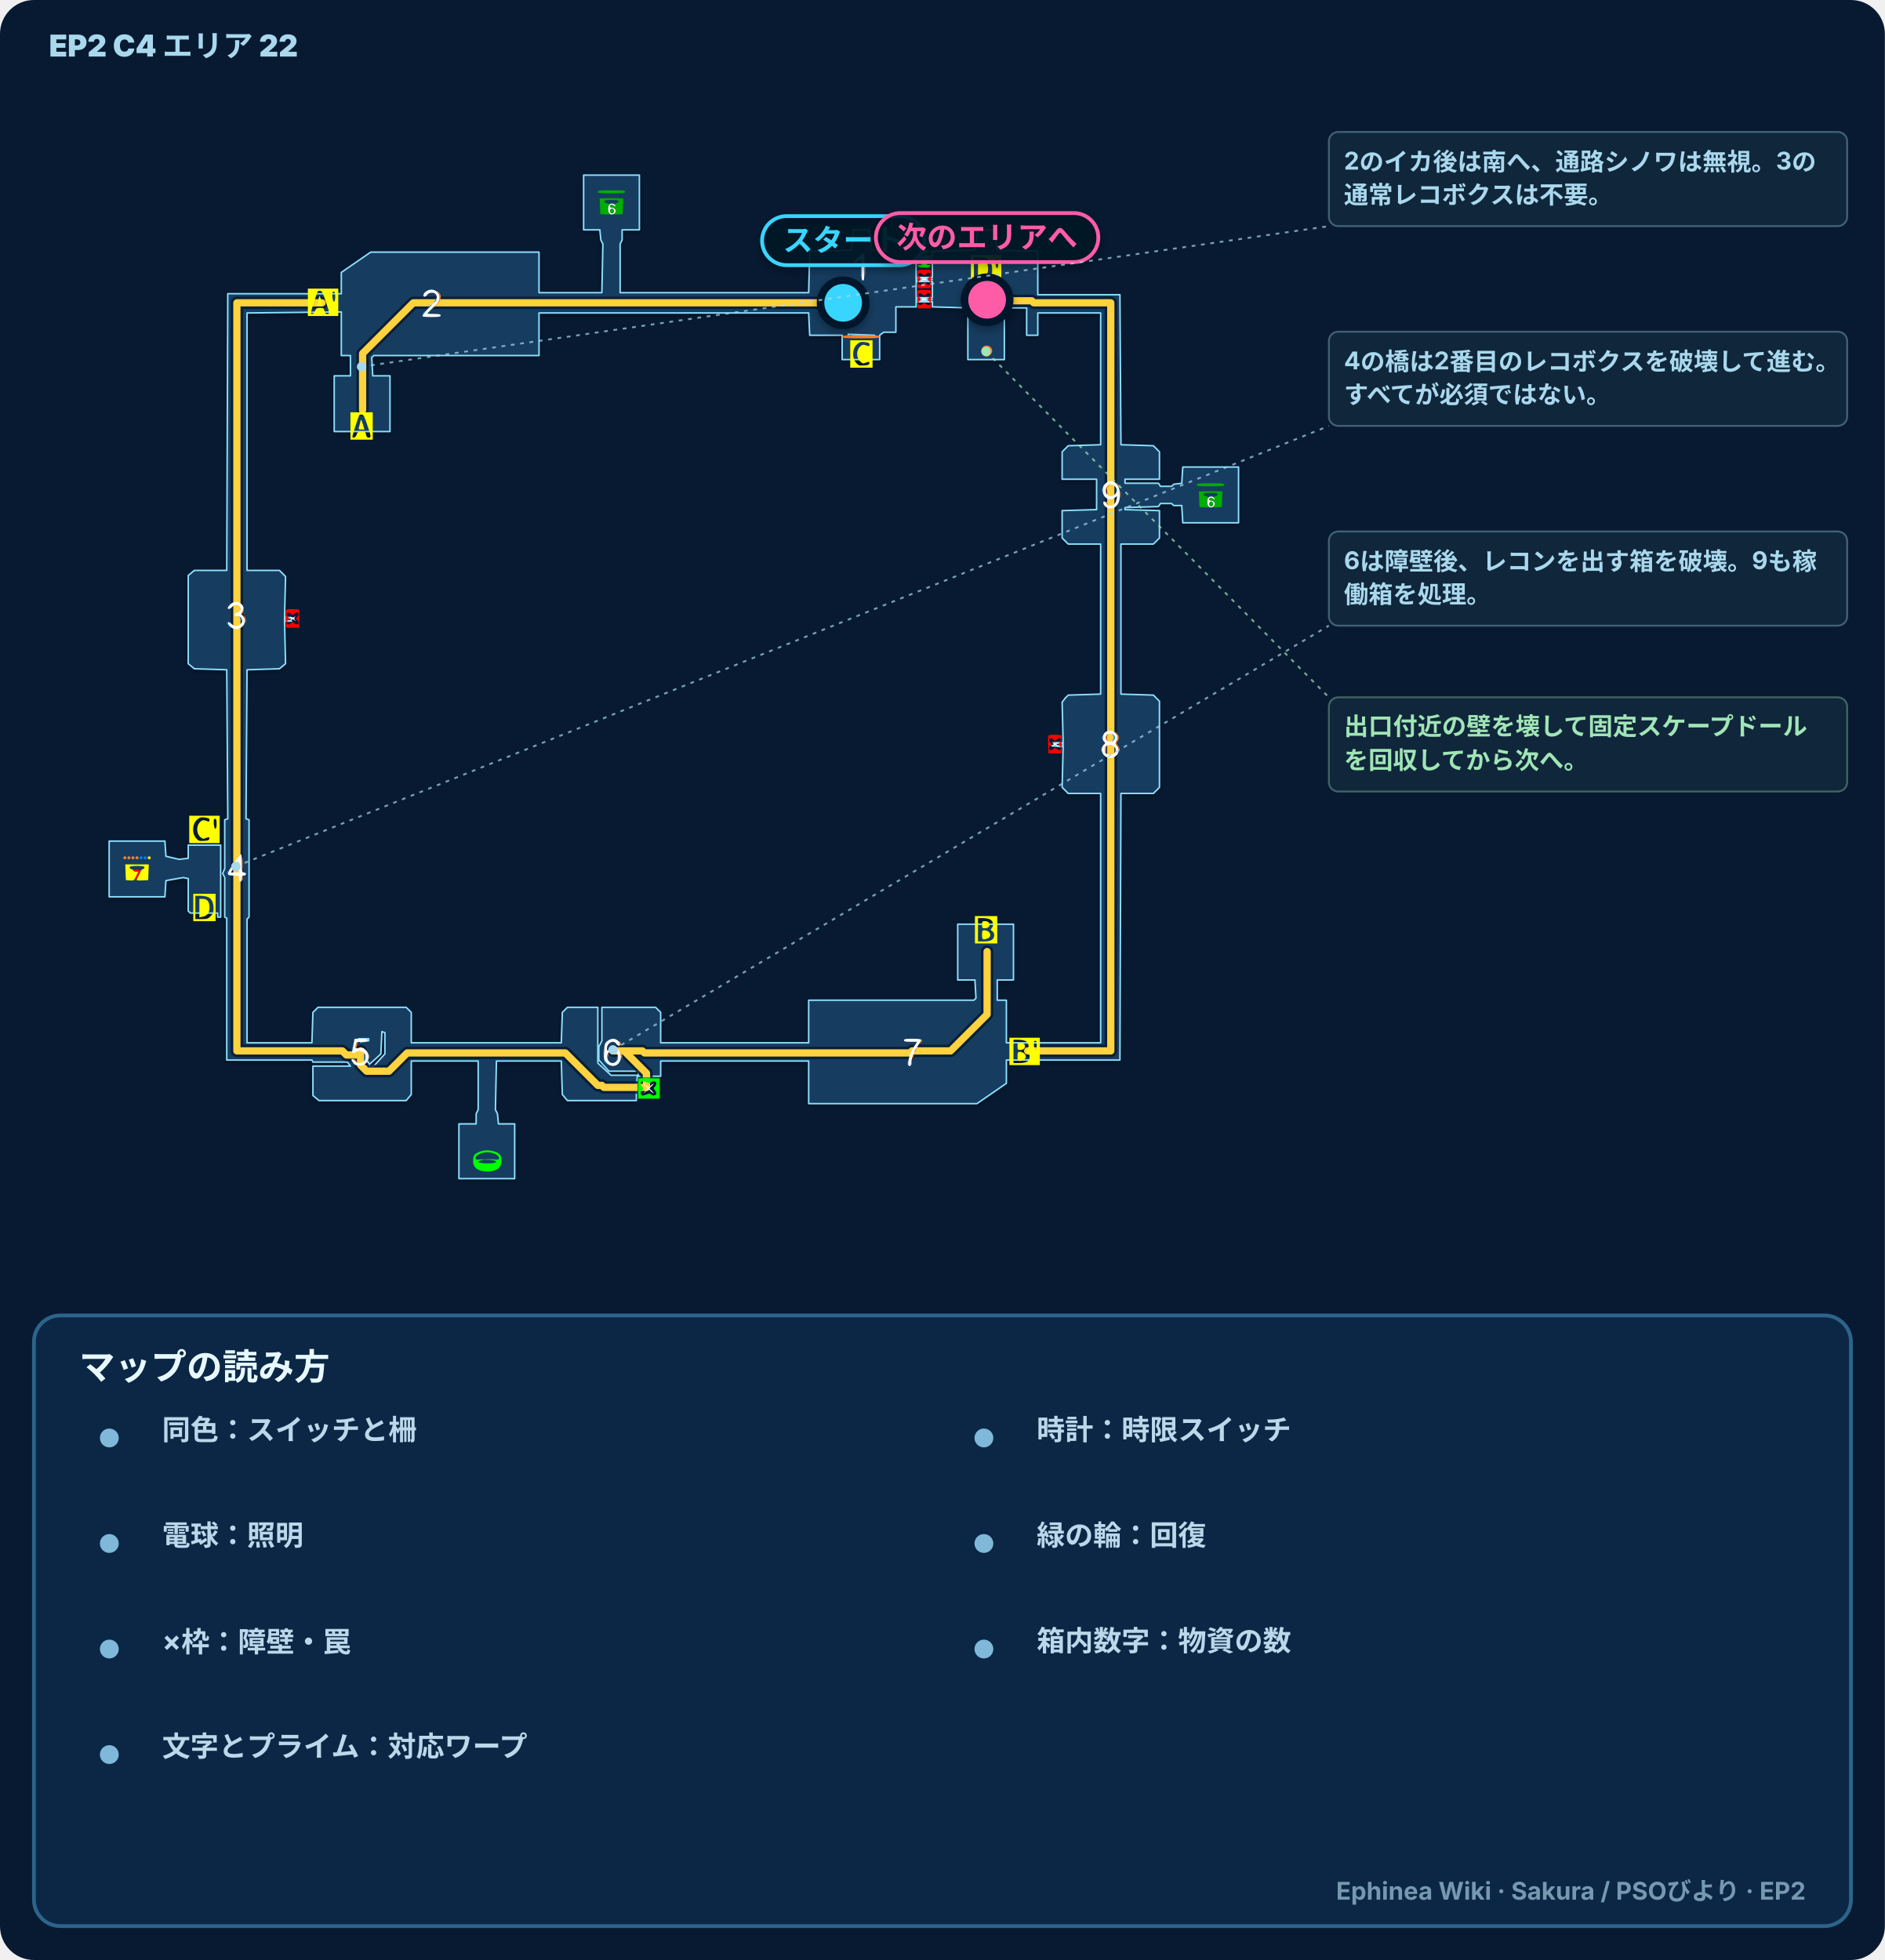
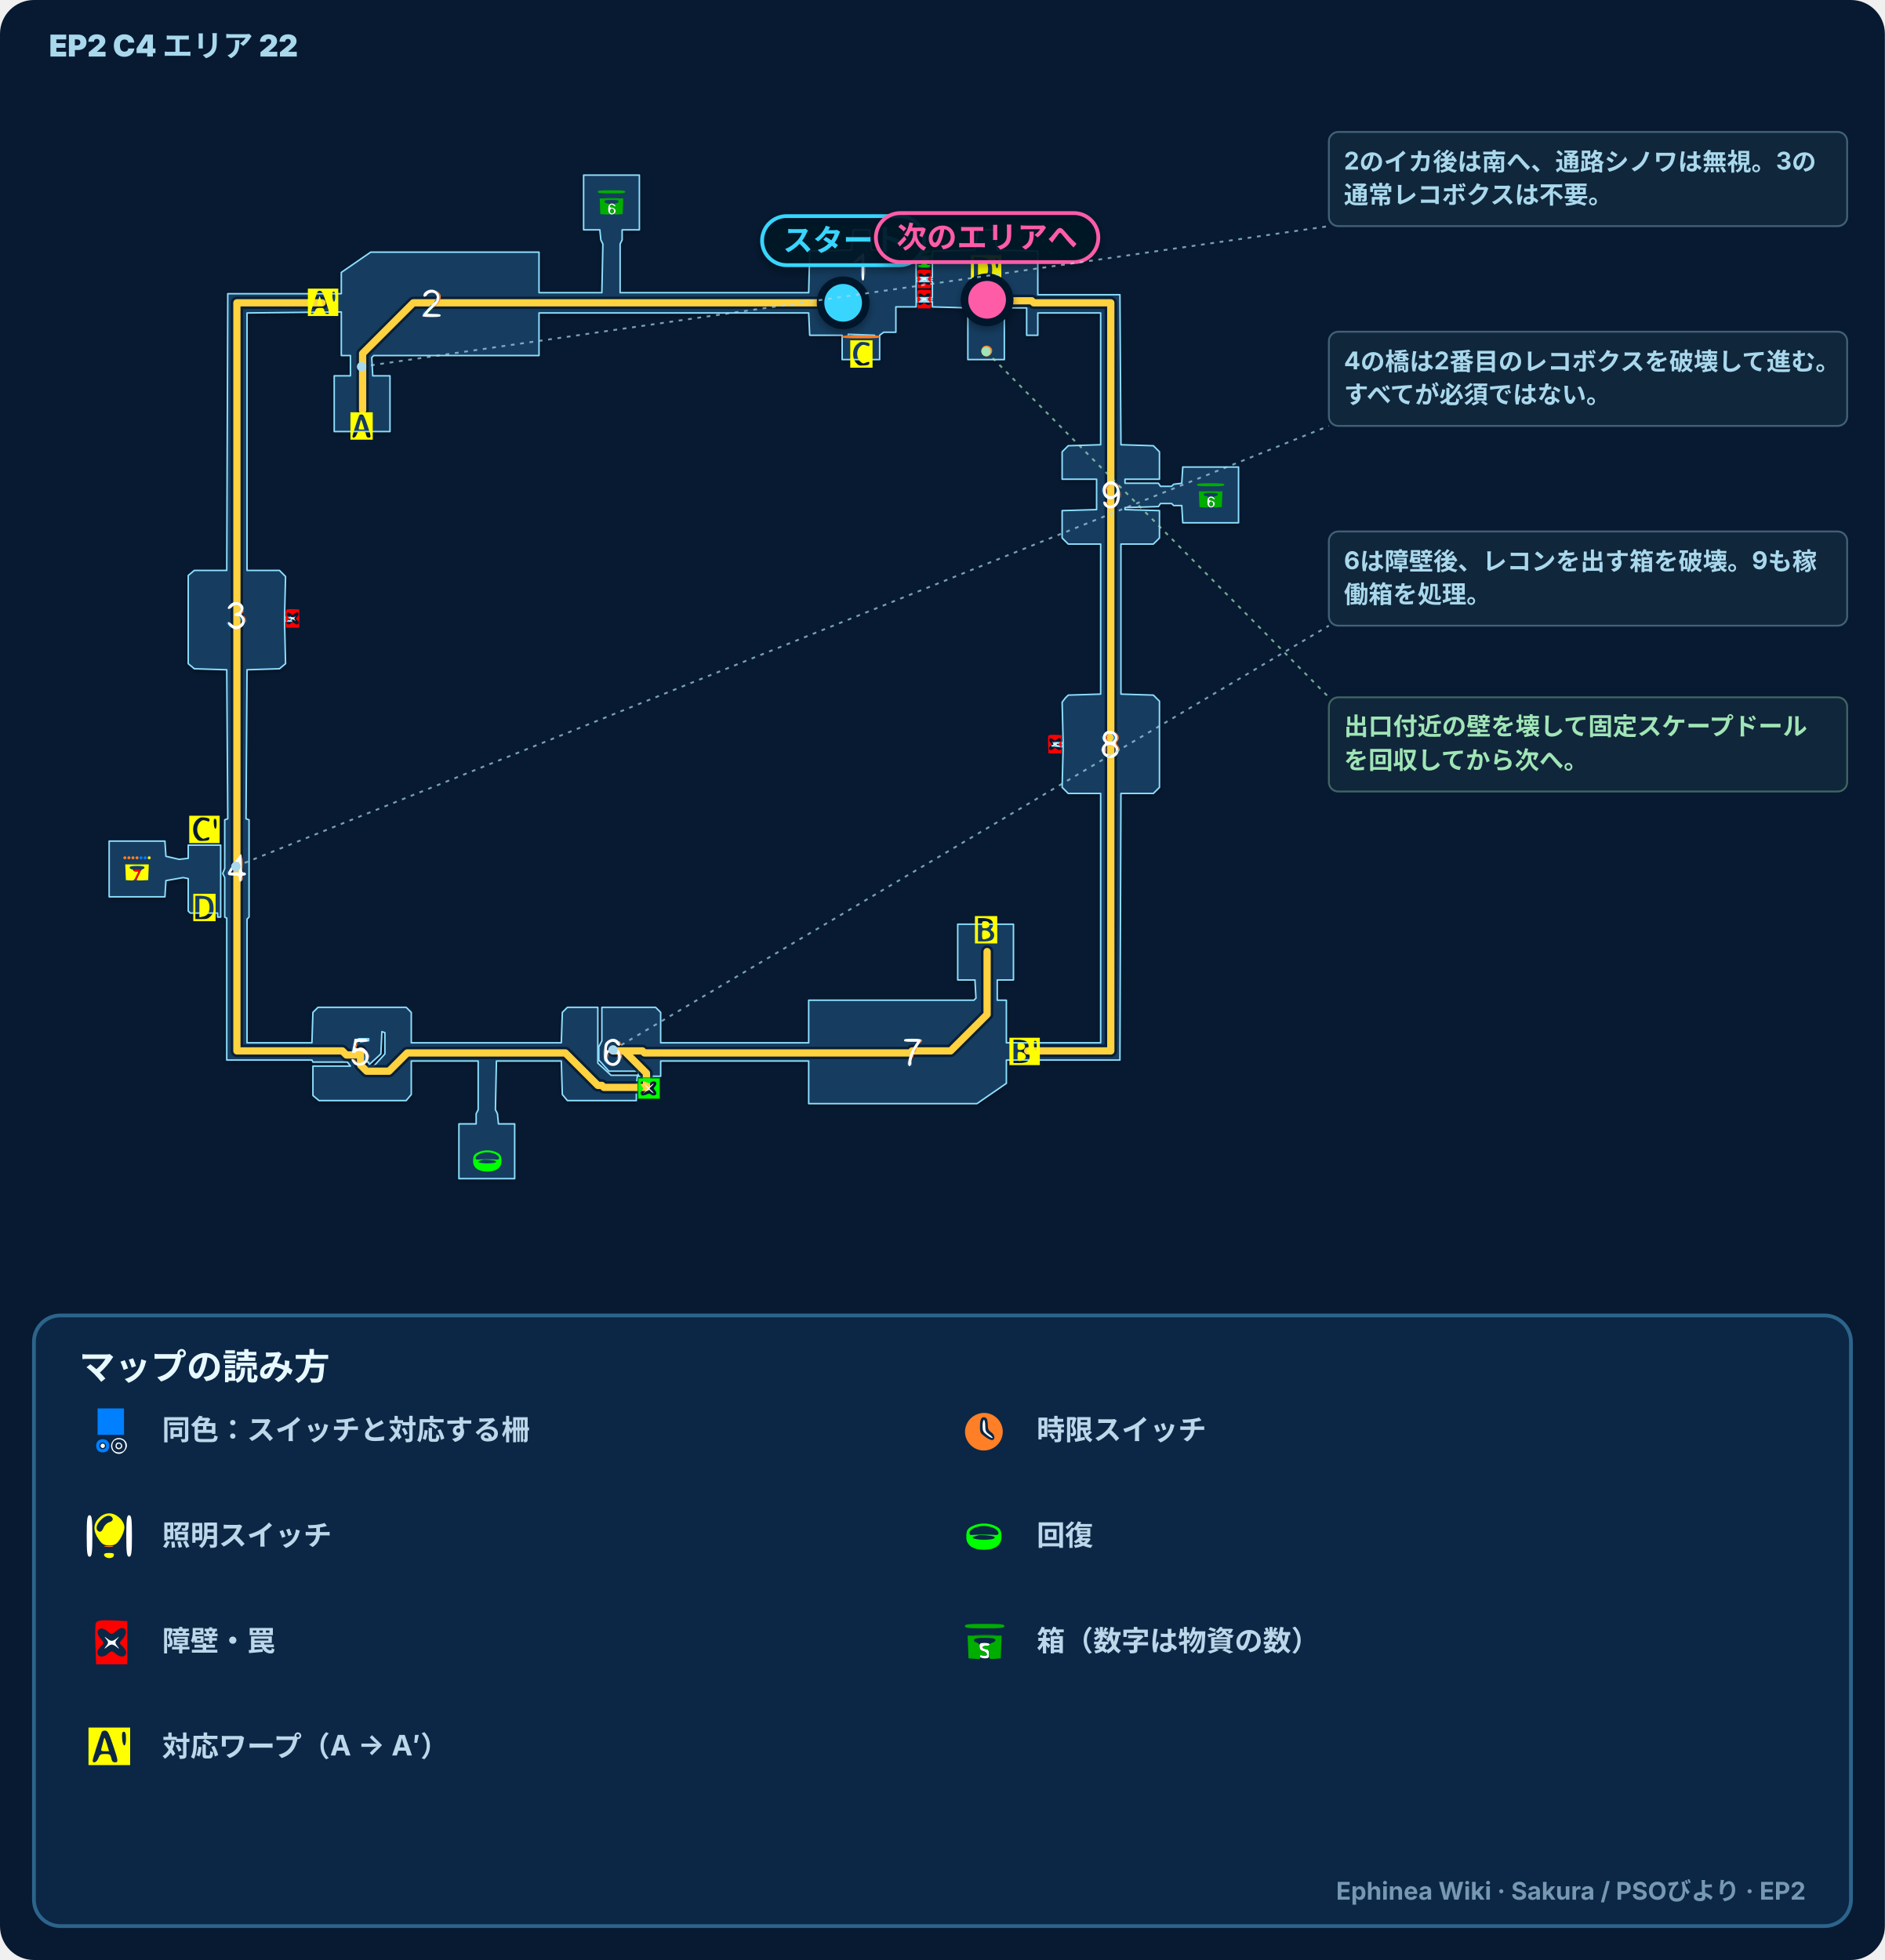
<svg xmlns="http://www.w3.org/2000/svg" viewBox="0 0 1000 1040" role="img" aria-labelledby="title desc" shape-rendering="geometricPrecision">
  <defs>
    <filter id="shadow" x="-30%" y="-30%" width="160%" height="160%">
      <feDropShadow dx="0" dy="2" stdDeviation="2.5" flood-color="#000" flood-opacity=".35" />
    </filter>
    <pattern id="dark-hatch" width="18.592" height="18.592" patternUnits="userSpaceOnUse" patternTransform="rotate(45)">
      <rect width="18.592" height="18.592" fill="#000" fill-opacity=".25" />
      <path d="M0 0V18.592" stroke="#4fe3ff" stroke-opacity=".25" stroke-width="5.578" />
    </pattern>
    <marker id="arrow-main" viewBox="0 0 10 10" refX="6" refY="5" markerWidth="3.2" markerHeight="3.2" orient="auto-start-reverse">
      <path d="M0 0 10 5 0 10Z" fill="#ffd23f" stroke="#061329" stroke-width="1" />
    </marker>
    <marker id="arrow-split" viewBox="0 0 10 10" refX="6" refY="5" markerWidth="3.2" markerHeight="3.2" orient="auto-start-reverse">
      <path d="M0 0 10 5 0 10Z" fill="#f5f7ff" stroke="#061329" stroke-width="1" />
    </marker>
    <marker id="arrow-solo" viewBox="0 0 10 10" refX="6" refY="5" markerWidth="3.2" markerHeight="3.2" orient="auto-start-reverse">
      <path d="M0 0 10 5 0 10Z" fill="#b48cff" stroke="#061329" stroke-width="1" />
    </marker>
  </defs>
  <rect width="1000" height="1040" rx="18" fill="#071a31" />
  <text x="26" y="30" text-anchor="start" fill="#a9d8ed" font-family="system-ui,-apple-system,sans-serif" font-size="16" font-weight="900">EP2 C4 エリア 22</text>
  <g transform="translate(33.167 77.8485) scale(0.537866)">
    <g filter="url(#shadow)">
      <g id="ep2-22-floor">
        <path d="M514 55L514 82L530 82L531 92L533 96L532 144L470 144L470 104L304 104L275 124L275 145L163 145L162 418L130 418L124 423L124 510L130 515L162 516L163 663L160 664L160 712L158 717L160 721L160 760L162 761L162 901L246 901L247 903L281 903L284 907L247 907L247 936L253 941L339 941L344 935L344 902L410 902L410 950L408 954L408 964L391 964L391 1018L446 1018L446 964L430 964L429 954L427 950L428 902L492 902L493 935L498 941L566 941L566 928L576 928L576 917L590 917L590 902L736 902L736 944L902 944L931 924L931 901L1043 901L1044 638L1076 638L1082 632L1082 547L1076 541L1044 540L1044 392L1076 392L1082 386L1082 359L1048 358L1048 356L1081 355L1083 352L1094 352L1096 354L1104 354L1105 371L1160 371L1160 316L1105 316L1104 332L1096 333L1094 335L1083 335L1081 332L1048 332L1048 328L1082 328L1082 301L1076 295L1044 294L1043 146L962 146L962 103L922 102L919 82L903 82L900 102L858 103L858 108L842 108L842 103L798 102L796 82L780 82L778 102L737 103L736 144L550 144L550 96L552 92L552 82L569 82L569 28L514 28Z M858 110L842 111L842 109Z M858 120L858 129L842 129L842 112L858 112Z M858 131L842 132L842 130Z M858 141L858 149L842 149L842 133L858 133Z M858 151L842 152L842 150Z M858 156L858 158L893 159L893 210L929 210L929 159L951 159L951 186L962 186L962 164L1024 164L1024 294L992 295L986 301L986 328L1020 328L1020 358L986 359L986 386L992 392L1024 392L1024 540L992 541L989 544L986 548L987 588L978 588L987 589L987 591L976 591L987 592L986 632L992 638L1024 638L1024 884L931 884L931 842L922 842L922 822L938 822L938 767L883 767L883 822L900 822L901 840L899 842L736 842L736 884L590 884L590 854L585 849L532 849L532 882L529 888L529 901L539 912L568 912L568 916L541 916L528 904L528 849L498 849L493 854L492 884L344 884L344 854L339 849L252 849L247 854L246 884L182 884L182 762L184 760L184 664L181 663L182 516L214 515L220 510L219 468L226 468L219 467L219 465L228 465L219 464L220 424L214 418L182 418L182 164L275 163L275 206L284 206L284 226L268 226L268 281L323 281L323 226L306 226L305 208L307 206L470 206L470 164L736 164L737 186L769 186L769 210L806 210L806 186L810 183L822 183L822 158L842 158L842 153L858 153Z M801 186L775 187L775 185Z M318 884L318 895L307 907L298 907L298 903L302 903L302 906L314 895L315 873L318 874Z M302 882L294 883L292 880L302 880Z M290 890L290 892L287 892L287 889Z M575 922L575 927L566 927L567 917L575 917Z M46 712L46 740L101 740L102 724L119 721L124 722L124 754L126 756L153 756L153 760L156 760L156 689L124 689L124 702L115 703L102 700L101 685L46 685Z" fill="#173d60" fill-rule="evenodd" />
      </g>
      <path d="" fill="#102b42" fill-rule="evenodd" />
      <path d="" fill="url(#dark-hatch)" fill-rule="evenodd" />
      <path d="" fill="#542c76" fill-rule="evenodd" />
    </g>
    <path d="M514 55L514 82L530 82L531 92L533 96L532 144L470 144L470 104L304 104L275 124L275 145L163 145L162 418L130 418L124 423L124 510L130 515L162 516L163 663L160 664L160 712L158 717L160 721L160 760L162 761L162 901L246 901L247 903L281 903L284 907L247 907L247 936L253 941L339 941L344 935L344 902L410 902L410 950L408 954L408 964L391 964L391 1018L446 1018L446 964L430 964L429 954L427 950L428 902L492 902L493 935L498 941L566 941L566 928L576 928L576 917L590 917L590 902L736 902L736 944L902 944L931 924L931 901L1043 901L1044 638L1076 638L1082 632L1082 547L1076 541L1044 540L1044 392L1076 392L1082 386L1082 359L1048 358L1048 356L1081 355L1083 352L1094 352L1096 354L1104 354L1105 371L1160 371L1160 316L1105 316L1104 332L1096 333L1094 335L1083 335L1081 332L1048 332L1048 328L1082 328L1082 301L1076 295L1044 294L1043 146L962 146L962 103L922 102L919 82L903 82L900 102L858 103L858 108L842 108L842 103L798 102L796 82L780 82L778 102L737 103L736 144L550 144L550 96L552 92L552 82L569 82L569 28L514 28Z M858 110L842 111L842 109Z M858 120L858 129L842 129L842 112L858 112Z M858 131L842 132L842 130Z M858 141L858 149L842 149L842 133L858 133Z M858 151L842 152L842 150Z M858 156L858 158L893 159L893 210L929 210L929 159L951 159L951 186L962 186L962 164L1024 164L1024 294L992 295L986 301L986 328L1020 328L1020 358L986 359L986 386L992 392L1024 392L1024 540L992 541L989 544L986 548L987 588L978 588L987 589L987 591L976 591L987 592L986 632L992 638L1024 638L1024 884L931 884L931 842L922 842L922 822L938 822L938 767L883 767L883 822L900 822L901 840L899 842L736 842L736 884L590 884L590 854L585 849L532 849L532 882L529 888L529 901L539 912L568 912L568 916L541 916L528 904L528 849L498 849L493 854L492 884L344 884L344 854L339 849L252 849L247 854L246 884L182 884L182 762L184 760L184 664L181 663L182 516L214 515L220 510L219 468L226 468L219 467L219 465L228 465L219 464L220 424L214 418L182 418L182 164L275 163L275 206L284 206L284 226L268 226L268 281L323 281L323 226L306 226L305 208L307 206L470 206L470 164L736 164L737 186L769 186L769 210L806 210L806 186L810 183L822 183L822 158L842 158L842 153L858 153Z M801 186L775 187L775 185Z M318 884L318 895L307 907L298 907L298 903L302 903L302 906L314 895L315 873L318 874Z M302 882L294 883L292 880L302 880Z M290 890L290 892L287 892L287 889Z M575 922L575 927L566 927L567 917L575 917Z M46 712L46 740L101 740L102 724L119 721L124 722L124 754L126 756L153 756L153 760L156 760L156 689L124 689L124 702L115 703L102 700L101 685L46 685Z" fill="none" stroke="#8edfff" stroke-width="1.5" stroke-linejoin="round" />
    <path d="M770 154 L364 154 L346 154 L296 204 L296 260" fill="none" stroke="#071a31" stroke-opacity=".85" stroke-width="12.271" stroke-linecap="round" stroke-linejoin="round" />
    <path data-role="main" d="M770 154 L364 154 L346 154 L296 204 L296 260" fill="none" stroke="#ffd23f" stroke-width="7.158" stroke-linecap="round" stroke-linejoin="round" />
    <path d="M256 154 L172 154 L172 466 L172 708 L172 892 L276 892 L280 896 L290 896 L294 892 L294 906 L300 912 L322 912 L340 894 L496 894 L528 926 L532 926 L534 928 L576 928 L576 914 L554 892 L544 892 L572 892 L574 894 L836 894 L838 892 L876 892 L912 856 L912 794" fill="none" stroke="#071a31" stroke-opacity=".85" stroke-width="12.271" stroke-linecap="round" stroke-linejoin="round" />
    <path data-role="main" d="M256 154 L172 154 L172 466 L172 708 L172 892 L276 892 L280 896 L290 896 L294 892 L294 906 L300 912 L322 912 L340 894 L496 894 L528 926 L532 926 L534 928 L576 928 L576 914 L554 892 L544 892 L572 892 L574 894 L836 894 L838 892 L876 892 L912 856 L912 794" fill="none" stroke="#ffd23f" stroke-width="7.158" stroke-linecap="round" stroke-linejoin="round" />
    <path d="M952 892 L1034 892 L1034 590 L1034 344 L1034 154 L958 154 L956 152 L912 152" fill="none" stroke="#071a31" stroke-opacity=".85" stroke-width="12.271" stroke-linecap="round" stroke-linejoin="round" />
    <path data-role="main" d="M952 892 L1034 892 L1034 590 L1034 344 L1034 154 L958 154 L956 152 L912 152" fill="none" stroke="#ffd23f" stroke-width="7.158" stroke-linecap="round" stroke-linejoin="round" marker-end="url(#arrow-main)" />
    <g transform="translate(0,1050) scale(0.1,-0.1)" fill="#ffffff" stroke="none">
      <path d="M5392 9928 c-17 -17 -15 -73 3 -88 31 -26 82 13 56 44 -8 9 -22 16 -32 16 -21 0 -25 15 -8 26 6 3 16 1 22 -5 17 -17 31 -13 17 4 -15 18 -42 19 -58 3z m45 -54 c8 -21 -13 -42 -28 -27 -13 13 -5 43 11 43 6 0 13 -7 17 -16z M7853 9412 c-53 -47 -58 -73 -8 -42 l35 22 0 -106 c0 -88 3 -106 15 -106 13 0 15 22 15 135 0 74 -3 135 -7 135 -5 -1 -27 -18 -50 -38z M8477 9410 c10 -11 10 -17 0 -29 -11 -14 -10 -14 6 -2 14 11 20 11 35 0 15 -12 16 -12 5 2 -10 12 -10 18 0 29 10 12 9 12 -5 1 -15 -11 -21 -11 -35 0 -15 11 -16 11 -6 -1z M8477 9210 c10 -11 10 -17 0 -29 -11 -14 -10 -14 6 -2 14 11 20 11 35 0 15 -12 16 -12 5 2 -10 12 -10 18 0 29 10 12 9 12 -5 1 -15 -11 -21 -11 -35 0 -15 11 -16 11 -6 -1z M3595 9078 c-23 -13 -35 -28 -35 -45 0 -20 24 -15 38 7 14 22 61 27 80 8 27 -27 13 -64 -40 -114 -51 -47 -88 -91 -88 -106 0 -5 41 -8 90 -8 73 0 90 3 90 15 0 12 -14 15 -65 15 -36 0 -65 2 -65 5 0 2 27 31 60 63 52 50 60 63 60 94 0 61 -69 98 -125 66z M8477 9010 c10 -11 10 -17 0 -29 -11 -14 -10 -14 6 -2 14 11 20 11 35 0 15 -12 16 -12 5 2 -10 12 -10 18 0 29 10 12 9 12 -5 1 -15 -11 -21 -11 -35 0 -15 11 -16 11 -6 -1z M10285 7175 c-19 -18 -25 -35 -25 -65 0 -73 64 -112 119 -73 l24 16 -7 -34 c-3 -19 -14 -40 -23 -46 -25 -19 -61 -16 -73 7 -14 27 -40 27 -33 0 13 -49 83 -65 122 -29 30 28 41 60 41 120 0 110 -82 168 -145 104z m105 -37 c13 -25 13 -31 0 -55 -29 -52 -100 -35 -100 24 0 62 70 83 100 31z M11302 7038 c-17 -17 -15 -73 3 -88 31 -26 82 13 56 44 -8 9 -22 16 -32 16 -21 0 -25 15 -8 26 6 3 16 1 22 -5 17 -17 31 -13 17 4 -15 18 -42 19 -58 3z m45 -54 c8 -21 -13 -42 -28 -27 -13 13 -5 43 11 43 6 0 13 -7 17 -16z M1655 5985 c-14 -13 -25 -29 -25 -35 0 -17 24 -11 43 10 22 26 63 26 77 1 13 -26 3 -50 -25 -57 -36 -9 -40 -34 -7 -34 51 0 71 -50 34 -83 -25 -23 -58 -21 -82 3 -22 22 -40 26 -40 10 0 -21 49 -60 75 -60 77 0 124 81 75 130 -19 19 -19 22 -5 44 44 67 -62 130 -120 71z M2247 5860 c10 -11 10 -17 0 -29 -11 -14 -10 -14 6 -2 14 11 20 11 35 0 15 -12 16 -12 5 2 -10 12 -10 18 0 29 10 12 9 12 -5 1 -15 -11 -21 -11 -35 0 -15 11 -16 11 -6 -1z M10300 4733 c-38 -14 -54 -79 -26 -102 13 -11 12 -15 -5 -32 -27 -27 -24 -74 6 -104 70 -71 187 19 126 96 -17 22 -17 27 -5 44 40 55 -26 123 -96 98z m74 -45 c14 -23 -3 -52 -33 -56 -42 -6 -67 38 -39 66 17 17 58 11 72 -10z m1 -108 c40 -44 -13 -98 -71 -71 -17 8 -24 19 -24 40 0 49 61 69 95 31z M9767 4620 c10 -11 10 -17 0 -29 -11 -14 -10 -14 6 -2 14 11 20 11 35 0 15 -12 16 -12 5 2 -10 12 -10 18 0 29 10 12 9 12 -5 1 -15 -11 -21 -11 -35 0 -15 11 -16 11 -6 -1z M1691 3433 c-78 -112 -78 -123 -6 -123 54 0 55 0 55 -30 0 -20 5 -30 15 -30 10 0 15 10 15 30 0 23 4 30 20 30 11 0 20 7 20 15 0 8 -9 15 -20 15 -19 0 -20 7 -20 90 0 50 -4 90 -9 90 -5 0 -37 -39 -70 -87z m49 -38 l0 -55 -40 0 -40 0 36 55 c20 30 38 55 40 55 2 0 4 -25 4 -55z M2870 1643 c-6 -32 -13 -64 -15 -70 -5 -15 31 -18 40 -3 10 17 61 11 78 -8 22 -24 21 -65 -1 -85 -26 -23 -69 -22 -84 3 -13 20 -38 28 -38 11 0 -5 9 -19 19 -32 14 -18 29 -24 61 -24 81 0 120 90 64 150 -22 24 -31 27 -65 22 -41 -5 -44 -2 -33 41 6 19 13 22 60 22 41 0 54 4 54 15 0 12 -14 15 -64 15 l-65 0 -11 -57z M5373 1676 c-25 -22 -28 -31 -31 -105 -4 -78 -3 -81 26 -111 65 -65 155 -10 138 85 -11 58 -67 82 -114 49 -21 -14 -22 -14 -22 8 0 58 65 91 92 48 15 -23 38 -27 38 -5 0 25 -38 55 -69 55 -17 0 -42 -10 -58 -24z m89 -113 c37 -33 11 -103 -38 -103 -13 0 -30 10 -38 22 -43 61 22 130 76 81z M8300 1685 c0 -12 14 -15 65 -15 l65 0 -31 -47 c-50 -79 -76 -193 -44 -193 9 0 15 9 15 25 0 39 35 128 69 178 17 25 31 50 31 56 0 7 -31 11 -85 11 -69 0 -85 -3 -85 -15z M5749 1238 l24 -28 -24 -27 -24 -28 28 24 27 24 25 -23 c14 -13 25 -20 25 -16 0 4 -10 16 -22 27 l-23 19 23 19 c12 11 22 23 22 27 0 4 -11 -3 -25 -16 l-25 -23 -27 24 -28 24 24 -27z" />
    </g>
    <g transform="translate(0,1050) scale(0.1,-0.1)" fill="#ffff00" stroke="none">
      <path d="M8960 9295 l0 -135 150 0 150 0 0 135 0 135 -150 0 -150 0 0 -135z m159 101 c34 -18 51 -54 51 -112 0 -37 -6 -51 -29 -75 -26 -26 -36 -29 -90 -29 l-61 0 0 115 0 115 50 0 c28 0 63 -6 79 -14z m111 -47 c0 -66 -24 -62 -28 4 -2 37 0 47 12 47 12 0 16 -12 16 -51z M9030 9289 l0 -91 33 6 c44 8 67 39 67 90 0 57 -22 86 -66 86 l-34 0 0 -91z M2420 8965 l0 -135 150 0 150 0 0 135 0 135 -150 0 -150 0 0 -135z m176 10 c40 -118 40 -125 14 -125 -15 0 -22 9 -26 30 -6 27 -10 30 -44 30 -33 0 -39 -4 -49 -30 -10 -30 -41 -42 -41 -17 0 11 42 144 65 205 3 7 15 12 27 10 17 -2 27 -21 54 -103z m94 44 c0 -66 -24 -62 -28 4 -2 37 0 47 12 47 12 0 16 -12 16 -51z M2527 9003 c-4 -15 -9 -38 -13 -50 -6 -20 -3 -23 24 -23 l30 0 -14 47 c-18 58 -20 60 -27 26z M7770 8455 l0 -135 110 0 110 0 0 135 0 135 -110 0 -110 0 0 -135z m183 108 c12 -7 8 -35 -5 -30 -50 18 -58 18 -83 -7 -36 -36 -35 -106 0 -142 14 -14 31 -24 38 -21 51 19 59 19 55 0 -2 -14 -14 -19 -54 -21 -47 -3 -54 0 -78 28 -37 44 -37 125 -1 169 14 16 36 32 48 34 21 4 65 -2 80 -10z M2840 7745 l0 -135 110 0 110 0 0 135 0 135 -110 0 -110 0 0 -135z m166 10 c40 -118 40 -125 14 -125 -15 0 -22 9 -26 30 -6 27 -10 30 -44 30 -33 0 -39 -4 -49 -30 -10 -30 -41 -42 -41 -17 0 11 42 144 65 205 3 7 15 12 27 10 17 -2 27 -21 54 -103z M2937 7783 c-4 -15 -9 -38 -13 -50 -6 -20 -3 -23 24 -23 l30 0 -14 47 c-18 58 -20 60 -27 26z M1250 3765 l0 -135 150 0 150 0 0 135 0 135 -150 0 -150 0 0 -135z m193 108 c12 -7 8 -35 -5 -30 -50 18 -58 18 -83 -7 -36 -36 -35 -106 0 -142 14 -14 31 -24 38 -21 51 19 59 19 55 0 -2 -14 -14 -19 -54 -21 -47 -3 -54 0 -78 28 -37 44 -37 125 -1 169 14 16 36 32 48 34 21 4 65 -2 80 -10z m77 -54 c0 -66 -24 -62 -28 4 -2 37 0 47 12 47 12 0 16 -12 16 -51z M622 3343 l3 -78 40 -3 c39 -3 41 -1 63 43 l22 45 -25 0 c-14 0 -25 4 -25 9 0 5 -9 11 -21 14 -12 3 -19 12 -17 19 3 9 25 13 73 13 48 0 70 -4 73 -13 2 -7 -4 -16 -15 -18 -15 -4 -27 -24 -62 -107 -1 -4 23 -7 55 -5 l59 3 3 78 3 77 -116 0 -116 0 3 -77z M1290 2995 l0 -135 110 0 110 0 0 135 0 135 -110 0 -110 0 0 -135z m149 101 c34 -18 51 -54 51 -112 0 -37 -6 -51 -29 -75 -26 -26 -36 -29 -90 -29 l-61 0 0 115 0 115 50 0 c28 0 63 -6 79 -14z M1350 2989 l0 -91 33 6 c44 8 67 39 67 90 0 57 -22 86 -66 86 l-34 0 0 -91z M9000 2775 l0 -135 110 0 110 0 0 135 0 135 -110 0 -110 0 0 -135z m150 102 c30 -15 39 -61 16 -86 -14 -15 -13 -18 4 -29 28 -17 26 -66 -2 -86 -14 -10 -44 -16 -80 -16 l-58 0 0 115 0 115 48 0 c26 0 58 -6 72 -13z M9070 2825 c0 -32 2 -35 30 -35 34 0 53 25 39 52 -6 11 -21 18 -39 18 -28 0 -30 -3 -30 -35z M9070 2725 c0 -49 7 -53 54 -35 51 19 25 80 -33 80 -18 0 -21 -6 -21 -45z M9340 1575 l0 -135 150 0 150 0 0 135 0 135 -150 0 -150 0 0 -135z m160 102 c30 -15 39 -61 16 -86 -14 -15 -13 -18 4 -29 28 -17 26 -66 -2 -86 -14 -10 -44 -16 -80 -16 l-58 0 0 115 0 115 48 0 c26 0 58 -6 72 -13z m110 -48 c0 -66 -24 -62 -28 4 -2 37 0 47 12 47 12 0 16 -12 16 -51z M9420 1625 c0 -32 2 -35 30 -35 34 0 53 25 39 52 -6 11 -21 18 -39 18 -28 0 -30 -3 -30 -35z M9420 1525 c0 -49 7 -53 54 -35 51 19 25 80 -33 80 -18 0 -21 -6 -21 -45z" />
    </g>
    <g transform="translate(0,1050) scale(0.1,-0.1)" fill="#00ff00" stroke="none">
      <path d="M8440 9464 c0 -8 5 -12 11 -9 5 4 19 -1 30 -11 17 -15 21 -16 37 -2 9 9 23 13 30 11 6 -3 12 2 12 11 0 13 -12 16 -60 16 -48 0 -60 -3 -60 -16z M8440 9396 c0 -22 3 -27 11 -19 8 8 8 16 0 30 -9 16 -10 14 -11 -11z M8543 9404 c-3 -8 -1 -20 6 -27 8 -8 11 -4 11 16 0 30 -7 35 -17 11z M8480 9345 c-7 -9 -19 -14 -27 -11 -7 3 -13 -1 -13 -9 0 -12 14 -15 60 -15 46 0 60 3 60 15 0 8 -6 12 -13 9 -8 -3 -20 2 -27 11 -7 8 -16 15 -20 15 -4 0 -13 -7 -20 -15z M5680 1210 l0 -100 105 0 105 0 0 100 0 100 -105 0 -105 0 0 -100z m85 58 c19 -9 28 -9 37 0 17 17 48 15 55 -3 3 -9 -3 -25 -12 -35 -17 -19 -17 -21 0 -40 9 -10 15 -26 12 -35 -7 -18 -38 -20 -55 -3 -9 9 -18 9 -37 0 -14 -7 -33 -12 -41 -12 -23 0 -28 29 -9 50 17 19 17 21 0 40 -19 21 -14 50 9 50 8 0 27 -5 41 -12z M4104 581 c-46 -21 -54 -35 -54 -91 0 -63 52 -100 140 -100 89 0 140 37 140 102 0 54 -12 73 -60 92 -53 21 -115 20 -166 -3z m166 -19 c43 -21 50 -59 10 -54 -14 2 -54 3 -90 3 -36 0 -76 -1 -90 -3 -19 -2 -25 2 -25 17 0 27 58 55 115 55 25 0 61 -8 80 -18z m1 -68 c21 -13 -15 -24 -81 -24 -65 0 -111 14 -80 24 8 2 22 7 30 10 19 7 116 0 131 -10z" />
    </g>
    <g transform="translate(0,1050) scale(0.1,-0.1)" fill="#00ae00" stroke="none">
      <path d="M5280 10055 c0 -13 22 -15 135 -15 113 0 135 2 135 15 0 13 -22 15 -135 15 -113 0 -135 -2 -135 -15z M5302 9913 l3 -78 50 -3 c40 -3 48 -1 38 9 -7 7 -13 28 -13 45 0 18 6 36 13 41 8 5 2 9 -18 13 -18 3 -30 11 -30 20 0 12 15 15 70 15 56 0 70 -3 70 -15 0 -8 -10 -16 -23 -18 -19 -3 -21 -6 -11 -18 14 -16 -2 -19 -18 -3 -6 6 -16 8 -22 5 -17 -11 -13 -26 8 -26 30 0 47 -28 32 -51 -11 -19 -10 -20 31 -17 l43 3 3 78 3 77 -116 0 -116 0 3 -77z M5403 9874 c-8 -21 13 -42 28 -27 13 13 5 43 -11 43 -6 0 -13 -7 -17 -16z M11190 7165 c0 -13 22 -15 135 -15 113 0 135 2 135 15 0 13 -22 15 -135 15 -113 0 -135 -2 -135 -15z M11212 7023 l3 -78 50 -3 c40 -3 48 -1 38 9 -7 7 -13 28 -13 45 0 18 6 36 13 41 8 5 2 9 -18 13 -18 3 -30 11 -30 20 0 12 15 15 70 15 56 0 70 -3 70 -15 0 -8 -10 -16 -23 -18 -19 -3 -21 -6 -11 -18 14 -16 -2 -19 -18 -3 -6 6 -16 8 -22 5 -17 -11 -13 -26 8 -26 30 0 47 -28 32 -51 -11 -19 -10 -20 31 -17 l43 3 3 78 3 77 -116 0 -116 0 3 -77z M11313 6984 c-8 -21 13 -42 28 -27 13 13 5 43 -11 43 -6 0 -13 -7 -17 -16z" />
    </g>
    <g transform="translate(0,1050) scale(0.1,-0.1)" fill="#008800" stroke="none">
      <path d="M5358 9993 c34 -2 88 -2 120 0 31 2 3 3 -63 3 -66 0 -92 -1 -57 -3z M8434 9477 c-3 -8 -4 -49 -2 -93 l3 -79 65 0 65 0 0 90 0 90 -63 3 c-46 2 -64 -1 -68 -11z m125 -82 l2 -85 -61 0 -60 0 0 85 0 85 59 0 59 0 1 -85z M3614 8868 l-19 -23 23 19 c21 18 27 26 19 26 -2 0 -12 -10 -23 -22z M11268 7103 c34 -2 88 -2 120 0 31 2 3 3 -63 3 -66 0 -92 -1 -57 -3z M678 3423 c34 -2 88 -2 120 0 31 2 3 3 -63 3 -66 0 -92 -1 -57 -3z M5674 1307 c-2 -7 -3 -56 -2 -108 l3 -94 110 0 110 0 0 105 0 105 -108 3 c-83 2 -109 0 -113 -11z m216 -97 l0 -100 -105 0 -105 0 0 100 0 100 105 0 105 0 0 -100z" />
    </g>
    <g transform="translate(0,1050) scale(0.1,-0.1)" fill="#ff0000" stroke="none">
      <path d="M8434 9277 c-3 -8 -4 -49 -2 -93 l3 -79 65 0 65 0 0 90 0 90 -63 3 c-46 2 -64 -1 -68 -11z m85 -33 c33 30 56 -1 26 -34 -14 -15 -14 -18 0 -30 8 -7 15 -18 15 -25 0 -20 -23 -24 -42 -7 -16 14 -20 14 -35 0 -20 -17 -43 -13 -43 7 0 7 7 18 15 25 14 12 14 15 0 30 -30 33 -6 61 28 32 15 -14 19 -13 36 2z M8434 9077 c-3 -8 -4 -49 -2 -93 l3 -79 65 0 65 0 0 90 0 90 -63 3 c-46 2 -64 -1 -68 -11z m85 -33 c33 30 56 -1 26 -34 -14 -15 -14 -18 0 -30 8 -7 15 -18 15 -25 0 -20 -23 -24 -42 -7 -16 14 -20 14 -35 0 -20 -17 -43 -13 -43 7 0 7 7 18 15 25 14 12 14 15 0 30 -30 33 -6 61 28 32 15 -14 19 -13 36 2z M2204 5927 c-3 -8 -4 -49 -2 -93 l3 -79 65 0 65 0 0 90 0 90 -63 3 c-46 2 -64 -1 -68 -11z m85 -33 c33 30 56 -1 26 -34 -14 -15 -14 -18 0 -30 8 -7 15 -18 15 -25 0 -20 -23 -24 -42 -7 -16 14 -20 14 -35 0 -20 -17 -43 -13 -43 7 0 7 7 18 15 25 14 12 14 15 0 30 -30 33 -6 61 28 32 15 -14 19 -13 36 2z M9724 4687 c-3 -8 -4 -49 -2 -93 l3 -79 65 0 65 0 0 90 0 90 -63 3 c-46 2 -64 -1 -68 -11z m85 -33 c33 30 56 -1 26 -34 -14 -15 -14 -18 0 -30 8 -7 15 -18 15 -25 0 -20 -23 -24 -42 -7 -16 14 -20 14 -35 0 -20 -17 -43 -13 -43 7 0 7 7 18 15 25 14 12 14 15 0 30 -30 33 -6 61 28 32 15 -14 19 -13 36 2z M700 3360 c0 -5 11 -10 25 -10 l25 0 -20 -40 c-22 -43 -24 -50 -12 -50 9 0 52 84 52 100 0 6 -16 10 -35 10 -19 0 -35 -4 -35 -10z" />
    </g>
    <g transform="translate(0,1050) scale(0.1,-0.1)" fill="#ff7f27" stroke="none">
      <path d="M7914 9315 c0 -77 2 -107 3 -67 2 40 2 103 0 140 -2 37 -3 4 -3 -73z M3703 9064 c30 -36 22 -79 -24 -132 l-42 -47 47 47 c54 55 62 101 24 134 -23 19 -23 19 -5 -2z M7690 8625 c0 -13 27 -15 185 -15 158 0 185 2 185 15 0 13 -27 15 -185 15 -158 0 -185 -2 -185 -15z M9077 8522 c-33 -36 -8 -92 40 -92 25 0 53 30 53 57 0 46 -62 69 -93 35z M10406 7165 c24 -39 24 -40 24 -28 0 6 -9 21 -21 34 l-20 24 17 -30z M10306 7151 c-11 -12 -16 -30 -13 -48 l4 -28 2 29 c0 16 8 38 18 48 9 10 14 18 11 18 -3 0 -13 -9 -22 -19z M10433 7070 c0 -30 2 -43 4 -27 2 15 2 39 0 55 -2 15 -4 2 -4 -28z M10300 6980 c6 -11 13 -20 16 -20 2 0 0 9 -6 20 -6 11 -13 20 -16 20 -2 0 0 -9 6 -20z M1772 5910 c-18 -29 -15 -38 4 -12 9 13 14 25 12 27 -2 2 -9 -5 -16 -15z M1786 5871 c4 -8 11 -28 15 -45 6 -29 7 -29 8 -5 1 14 -6 34 -15 45 -8 10 -12 13 -8 5z M10397 4703 c17 -31 17 -35 1 -62 -14 -26 -14 -32 -2 -42 8 -6 18 -26 23 -43 7 -22 9 -25 10 -10 1 12 -8 32 -18 45 -17 22 -17 27 -5 44 19 26 18 49 -6 76 l-20 24 17 -32z M10302 4698 c-17 -17 -15 -43 5 -59 15 -13 15 -12 2 9 -11 18 -11 26 -1 42 14 23 12 26 -6 8z M10287 4583 c-9 -9 -9 -61 1 -66 4 -3 7 12 7 34 0 21 0 39 -1 39 0 0 -4 -3 -7 -7z M1774 3430 c0 -52 1 -74 3 -47 2 26 2 68 0 95 -2 26 -3 4 -3 -48z M600 3485 c0 -8 7 -15 15 -15 8 0 15 7 15 15 0 8 -7 15 -15 15 -8 0 -15 -7 -15 -15z M640 3485 c0 -8 7 -15 15 -15 8 0 15 7 15 15 0 8 -7 15 -15 15 -8 0 -15 -7 -15 -15z M680 3485 c0 -8 7 -15 15 -15 8 0 15 7 15 15 0 8 -7 15 -15 15 -8 0 -15 -7 -15 -15z M720 3485 c0 -8 7 -15 15 -15 8 0 15 7 15 15 0 8 -7 15 -15 15 -8 0 -15 -7 -15 -15z M1772 3280 c0 -19 2 -27 5 -17 2 9 2 25 0 35 -3 9 -5 1 -5 -18z M8462 1672 c-11 -25 -11 -25 4 -10 9 9 15 21 13 27 -2 6 -10 -2 -17 -17z M5491 1675 c1 -19 18 -51 18 -35 0 8 -4 22 -9 30 -5 8 -9 11 -9 5z M2895 1640 c-4 -17 -5 -34 -2 -36 2 -3 7 10 11 27 8 42 0 50 -9 9z M8410 1589 c-7 -11 -10 -23 -7 -25 2 -2 9 7 15 21 14 30 7 33 -8 4z M5506 1540 c8 -43 14 -51 14 -19 0 13 -5 31 -10 39 -7 11 -8 5 -4 -20z M5374 1546 c-3 -8 -4 -23 -2 -33 3 -11 6 -6 9 15 6 34 2 42 -7 18z M3022 1525 c0 -16 2 -22 5 -12 2 9 2 23 0 30 -3 6 -5 -1 -5 -18z M8386 1535 c-3 -9 -6 -22 -5 -28 0 -7 5 -1 10 12 5 13 8 26 5 28 -2 2 -6 -3 -10 -12z M2880 1493 c0 -6 8 -17 18 -24 16 -13 16 -13 2 6 -8 11 -16 22 -17 24 -2 2 -3 0 -3 -6z M8372 1460 c0 -19 2 -27 5 -17 2 9 2 25 0 35 -3 9 -5 1 -5 -18z" />
    </g>
    <g transform="translate(0,1050) scale(0.1,-0.1)" fill="#0080ff" stroke="none">
      <path d="M7859 9423 l-24 -28 28 24 c15 14 27 26 27 28 0 8 -8 1 -31 -24z M7803 9375 c-3 -9 -3 -18 -1 -21 3 -3 8 4 11 16 6 23 -1 27 -10 5z M7874 9280 c0 -58 1 -81 3 -52 2 28 2 76 0 105 -2 28 -3 5 -3 -53z M3671 8977 c-13 -21 -12 -21 5 -5 10 10 16 20 13 22 -3 3 -11 -5 -18 -17z M3614 8918 l-19 -23 23 19 c21 18 27 26 19 26 -2 0 -12 -10 -23 -22z M3560 8865 c-7 -9 -11 -17 -9 -20 3 -2 10 5 17 15 14 24 10 26 -8 5z M10252 7110 c0 -19 2 -27 5 -17 2 9 2 25 0 35 -3 9 -5 1 -5 -18z M10392 7110 c0 -14 2 -19 5 -12 2 6 2 18 0 25 -3 6 -5 1 -5 -13z M1747 5860 c6 -8 13 -26 16 -40 l4 -25 2 26 c0 15 -7 33 -16 40 -16 12 -17 12 -6 -1z M1620 5803 c0 -6 9 -21 21 -34 l20 -24 -17 30 c-24 39 -24 40 -24 28z M10361 4693 c12 -20 12 -26 0 -45 -13 -21 -13 -22 2 -9 10 7 17 21 17 31 0 10 -7 24 -17 31 -15 13 -15 12 -2 -8z M10252 4670 c0 -14 2 -19 5 -12 2 6 2 18 0 25 -3 6 -5 1 -5 -13z M10242 4550 c0 -14 2 -19 5 -12 2 6 2 18 0 25 -3 6 -5 1 -5 -13z M10382 4550 c0 -14 2 -19 5 -12 2 6 2 18 0 25 -3 6 -5 1 -5 -13z M760 3485 c0 -8 7 -15 15 -15 8 0 15 7 15 15 0 8 -7 15 -15 15 -8 0 -15 -7 -15 -15z M800 3485 c0 -8 7 -15 15 -15 8 0 15 7 15 15 0 8 -7 15 -15 15 -8 0 -15 -7 -15 -15z M1624 3345 c-3 -8 -4 -20 -2 -27 3 -7 7 -1 10 15 6 29 1 36 -8 12z M2862 1640 c0 -14 2 -19 5 -12 2 6 2 18 0 25 -3 6 -5 1 -5 -13z M5333 1560 c0 -36 2 -50 4 -32 2 17 2 47 0 65 -2 17 -4 3 -4 -33z M2852 1590 c0 -14 2 -19 5 -12 2 6 2 18 0 25 -3 6 -5 1 -5 -13z M2979 1518 c-3 -22 -1 -34 4 -29 5 5 7 21 5 37 -3 27 -4 26 -9 -8z M5469 1518 c-3 -22 -1 -34 4 -29 5 5 7 21 5 37 -3 27 -4 26 -9 -8z M5340 1483 c0 -5 10 -18 23 -29 l22 -19 -20 25 c-11 14 -21 27 -22 29 -2 2 -3 0 -3 -6z M8332 1455 c0 -16 2 -22 5 -12 2 9 2 23 0 30 -3 6 -5 -1 -5 -18z" />
    </g>
    <g transform="translate(0,1050) scale(0.1,-0.1)" fill="#fff200" stroke="none">
      <path d="M840 3485 c0 -8 7 -15 15 -15 8 0 15 7 15 15 0 8 -7 15 -15 15 -8 0 -15 -7 -15 -15z" />
    </g>
  </g>
  <g transform="translate(447.324 160.68)" filter="url(#shadow)">
    <circle r="12" fill="#39d6ff" stroke="#061329" stroke-width="4" />
    <rect x="-43" y="-46" width="86" height="26" rx="13" fill="#061329" fill-opacity=".9" stroke="#39d6ff" stroke-width="2" />
    <text x="0" y="-27.5" text-anchor="middle" fill="#39d6ff" font-family="system-ui,-apple-system,sans-serif" font-size="16" font-weight="900">スタート</text>
  </g>
  <g transform="translate(523.701 159.066)" filter="url(#shadow)">
    <circle r="12" fill="#ff5ca8" stroke="#061329" stroke-width="4" />
    <rect x="-59" y="-46" width="118" height="26" rx="13" fill="#061329" fill-opacity=".9" stroke="#ff5ca8" stroke-width="2" />
    <text x="0" y="-27.5" text-anchor="middle" fill="#ff5ca8" font-family="system-ui,-apple-system,sans-serif" font-size="16" font-weight="900">次のエリアへ</text>
  </g>
  <path d="M191.837 194.565L705 120" fill="none" stroke="#a9d8ed" stroke-opacity=".7" stroke-width="1" stroke-dasharray="2 3" />
  <circle cx="191.837" cy="194.565" r="2.5" fill="#a9d8ed" />
  <path d="M125.142 459.733L705 226" fill="none" stroke="#a9d8ed" stroke-opacity=".7" stroke-width="1" stroke-dasharray="2 3" />
  <circle cx="125.142" cy="459.733" r="2.5" fill="#a9d8ed" />
  <path d="M325.228 557.087L705 332" fill="none" stroke="#a9d8ed" stroke-opacity=".7" stroke-width="1" stroke-dasharray="2 3" />
  <circle cx="325.228" cy="557.087" r="2.5" fill="#a9d8ed" />
  <path d="M523.163 186.497L705 370" fill="none" stroke="#a0e5b6" stroke-opacity=".7" stroke-width="1" stroke-dasharray="2 3" />
  <circle cx="523.163" cy="186.497" r="2.5" fill="#a0e5b6" />
  <g data-callout="skip-hall-sinows">
    <rect data-callout-box="" x="705" y="70" width="275" height="50" rx="5" fill="#10263a" stroke="#a9d8ed" stroke-opacity=".35" />
    <text x="713" y="90" text-anchor="start" fill="#a9d8ed" font-family="system-ui,-apple-system,sans-serif" font-size="13" font-weight="650">2のイカ後は南へ、通路シノワは無視。3の</text>
    <text x="713" y="108" text-anchor="start" fill="#a9d8ed" font-family="system-ui,-apple-system,sans-serif" font-size="13" font-weight="650">通常レコボクスは不要。</text>
  </g>
  <g data-callout="second-bridge-box">
    <rect data-callout-box="" x="705" y="176" width="275" height="50" rx="5" fill="#10263a" stroke="#a9d8ed" stroke-opacity=".35" />
    <text x="713" y="196" text-anchor="start" fill="#a9d8ed" font-family="system-ui,-apple-system,sans-serif" font-size="13" font-weight="650">4の橋は2番目のレコボクスを破壊して進む。</text>
    <text x="713" y="214" text-anchor="start" fill="#a9d8ed" font-family="system-ui,-apple-system,sans-serif" font-size="13" font-weight="650">すべてが必須ではない。</text>
  </g>
  <g data-callout="active-recobox">
    <rect data-callout-box="" x="705" y="282" width="275" height="50" rx="5" fill="#10263a" stroke="#a9d8ed" stroke-opacity=".35" />
    <text x="713" y="302" text-anchor="start" fill="#a9d8ed" font-family="system-ui,-apple-system,sans-serif" font-size="13" font-weight="650">6は障壁後、レコンを出す箱を破壊。9も稼</text>
    <text x="713" y="320" text-anchor="start" fill="#a9d8ed" font-family="system-ui,-apple-system,sans-serif" font-size="13" font-weight="650">働箱を処理。</text>
  </g>
  <g data-callout="doll-hidden-wall">
    <rect data-callout-box="" x="705" y="370" width="275" height="50" rx="5" fill="#10263a" stroke="#a0e5b6" stroke-opacity=".35" />
    <text x="713" y="390" text-anchor="start" fill="#a0e5b6" font-family="system-ui,-apple-system,sans-serif" font-size="13" font-weight="650">出口付近の壁を壊して固定スケープドール</text>
    <text x="713" y="408" text-anchor="start" fill="#a0e5b6" font-family="system-ui,-apple-system,sans-serif" font-size="13" font-weight="650">を回収してから次へ。</text>
  </g>
  <g transform="translate(18 698)">
    <rect width="964" height="324" rx="14" fill="#0b2745" stroke="#2c648b" stroke-width="2" />
    <text x="24" y="34" text-anchor="start" fill="#e7f9ff" font-family="system-ui,-apple-system,sans-serif" font-size="19" font-weight="900">マップの読み方</text>
-     <circle cx="40" cy="65" r="5" fill="#7fb8d8" />
+     <svg x="26" y="47" width="28" height="28" viewBox="784 392 30 36">
+       <g transform="translate(0,1250) scale(0.1,-0.1)" fill="#ffffff" stroke="none">
+         <path d="M8017 8332 c-33 -36 -8 -92 40 -92 25 0 53 30 53 57 0 46 -62 69 -93 35z m71 -4 c7 -7 12 -21 12 -33 0 -12 -5 -26 -12 -33 -7 -7 -21 -12 -33 -12 -12 0 -26 5 -33 12 -7 7 -12 21 -12 33 0 12 5 26 12 33 7 7 21 12 33 12 12 0 26 -5 33 -12z M8034 8305 c-4 -9 -2 -21 4 -27 15 -15 44 -1 40 19 -4 23 -36 29 -44 8z m36 -10 c0 -8 -7 -15 -15 -15 -8 0 -15 7 -15 15 0 8 7 15 15 15 8 0 15 -7 15 -15z M7930 8295 c0 -8 7 -15 15 -15 8 0 15 7 15 15 0 8 -7 15 -15 15 -8 0 -15 -7 -15 -15z" />
+       </g>
+       <g transform="translate(0,1250) scale(0.1,-0.1)" fill="#0080ff" stroke="none">
+         <path d="M7910 8460 l0 -90 90 0 90 0 0 90 0 90 -90 0 -90 0 0 -90z M7912 8328 c-7 -7 -12 -21 -12 -33 0 -12 5 -26 12 -33 7 -7 21 -12 33 -12 12 0 26 5 33 12 7 7 12 21 12 33 0 12 -5 26 -12 33 -7 7 -21 12 -33 12 -12 0 -26 -5 -33 -12z m56 -31 c4 -20 -25 -34 -40 -19 -15 15 -1 44 19 40 10 -2 19 -11 21 -21z" />
+       </g>
+     </svg>
    <text x="68" y="66" fill="#bcd7ea" font-family="system-ui,-apple-system,sans-serif" font-size="15" font-weight="650">
-       <tspan x="68" dy="0">同色：スイッチと柵</tspan>
+       <tspan x="68" dy="0">同色：スイッチと対応する柵</tspan>
    </text>
-     <circle cx="504" cy="65" r="5" fill="#7fb8d8" />
+     <svg x="490" y="47" width="28" height="28" viewBox="982 210 40 40">
+       <g transform="translate(0,1100) scale(0.1,-0.1)" fill="#ffffff" stroke="none">
+         <path d="M10010 8736 c0 -40 4 -48 35 -72 20 -15 38 -24 41 -21 3 2 -9 15 -25 27 -27 18 -31 28 -31 66 0 24 -4 44 -10 44 -5 0 -10 -20 -10 -44z" />
+       </g>
+       <g transform="translate(0,1100) scale(0.1,-0.1)" fill="#ff7f27" stroke="none">
+         <path d="M9975 8825 c-102 -36 -131 -160 -56 -236 78 -77 210 -41 239 64 30 110 -76 209 -183 172z m69 -41 c3 -9 6 -31 6 -49 0 -24 7 -37 25 -49 27 -18 33 -51 11 -59 -8 -3 -33 7 -55 24 -37 26 -41 33 -41 73 0 57 8 76 30 76 10 0 21 -7 24 -16z" />
+       </g>
+     </svg>
    <text x="532" y="66" fill="#bcd7ea" font-family="system-ui,-apple-system,sans-serif" font-size="15" font-weight="650">
-       <tspan x="532" dy="0">時計：時限スイッチ</tspan>
+       <tspan x="532" dy="0">時限スイッチ</tspan>
    </text>
-     <circle cx="40" cy="121" r="5" fill="#7fb8d8" />
+     <svg x="26" y="103" width="28" height="28" viewBox="597 781 26 28">
+       <g transform="translate(0,1100) scale(0.1,-0.1)" fill="#ffffff" stroke="none">
+         <path d="M5980 3050 c0 -91 3 -110 15 -110 12 0 15 19 15 110 0 91 -3 110 -15 110 -12 0 -15 -19 -15 -110z M6190 3050 c0 -91 3 -110 15 -110 12 0 15 19 15 110 0 91 -3 110 -15 110 -12 0 -15 -19 -15 -110z" />
+       </g>
+       <g transform="translate(0,1100) scale(0.1,-0.1)" fill="#ffff00" stroke="none">
+         <path d="M6045 3145 c-31 -30 -32 -69 -2 -112 18 -27 29 -33 57 -33 29 0 39 6 58 35 12 19 22 46 22 60 0 36 -42 75 -80 75 -19 0 -40 -9 -55 -25z m73 -3 c2 -8 -6 -16 -18 -19 -12 -3 -26 -17 -31 -30 -5 -14 -15 -23 -22 -20 -22 7 -19 36 8 62 26 27 55 30 63 7z M6072 2948 c7 -19 45 -21 51 -4 5 12 -1 16 -24 16 -20 0 -29 -4 -27 -12z" />
+       </g>
+       <g transform="translate(0,1100) scale(0.1,-0.1)" fill="#ff7f27" stroke="none">
+         <path d="M6078 2993 c12 -2 30 -2 40 0 9 3 -1 5 -23 4 -22 0 -30 -2 -17 -4z" />
+       </g>
+     </svg>
    <text x="68" y="122" fill="#bcd7ea" font-family="system-ui,-apple-system,sans-serif" font-size="15" font-weight="650">
-       <tspan x="68" dy="0">電球：照明</tspan>
+       <tspan x="68" dy="0">照明スイッチ</tspan>
    </text>
-     <circle cx="504" cy="121" r="5" fill="#7fb8d8" />
+     <svg x="490" y="103" width="28" height="28" viewBox="1153 840 42 38">
+       <g transform="translate(0,1100) scale(0.1,-0.1)" fill="#00ff00" stroke="none">
+         <path d="M11654 2491 c-46 -21 -54 -35 -54 -91 0 -63 52 -100 140 -100 89 0 140 37 140 102 0 54 -12 73 -60 92 -53 21 -115 20 -166 -3z m166 -19 c43 -21 50 -59 10 -54 -14 2 -54 3 -90 3 -36 0 -76 -1 -90 -3 -19 -2 -25 2 -25 17 0 27 58 55 115 55 25 0 61 -8 80 -18z m1 -68 c21 -13 -15 -24 -81 -24 -65 0 -111 14 -80 24 8 2 22 7 30 10 19 7 116 0 131 -10z" />
+       </g>
+     </svg>
    <text x="532" y="122" fill="#bcd7ea" font-family="system-ui,-apple-system,sans-serif" font-size="15" font-weight="650">
-       <tspan x="532" dy="0">緑の輪：回復</tspan>
+       <tspan x="532" dy="0">回復</tspan>
    </text>
-     <circle cx="40" cy="177" r="5" fill="#7fb8d8" />
+     <svg x="26" y="159" width="28" height="28" viewBox="531 330 22 22">
+       <g transform="translate(0,1100) scale(0.1,-0.1)" fill="#ffffff" stroke="none">
+         <path d="M5407 7600 c10 -11 10 -17 0 -29 -11 -14 -10 -14 6 -2 14 11 20 11 35 0 15 -12 16 -12 5 2 -10 12 -10 18 0 29 10 12 9 12 -5 1 -15 -11 -21 -11 -35 0 -15 11 -16 11 -6 -1z" />
+       </g>
+       <g transform="translate(0,1100) scale(0.1,-0.1)" fill="#ff0000" stroke="none">
+         <path d="M5364 7667 c-3 -8 -4 -49 -2 -93 l3 -79 65 0 65 0 0 90 0 90 -63 3 c-46 2 -64 -1 -68 -11z m85 -33 c33 30 56 -1 26 -34 -14 -15 -14 -18 0 -30 8 -7 15 -18 15 -25 0 -20 -23 -24 -42 -7 -16 14 -20 14 -35 0 -20 -17 -43 -13 -43 7 0 7 7 18 15 25 14 12 14 15 0 30 -30 33 -6 61 28 32 15 -14 19 -13 36 2z" />
+       </g>
+     </svg>
    <text x="68" y="178" fill="#bcd7ea" font-family="system-ui,-apple-system,sans-serif" font-size="15" font-weight="650">
-       <tspan x="68" dy="0">×枠：障壁・罠</tspan>
+       <tspan x="68" dy="0">障壁・罠</tspan>
    </text>
-     <circle cx="504" cy="177" r="5" fill="#7fb8d8" />
+     <svg x="490" y="159" width="28" height="28" viewBox="1145 583 36 34">
+       <g transform="translate(0,1100) scale(0.1,-0.1)" fill="#ffffff" stroke="none">
+         <path d="M11600 4965 c0 -18 7 -26 25 -31 14 -3 25 -13 25 -21 0 -11 -7 -13 -26 -9 -19 5 -25 3 -22 -6 3 -7 18 -13 34 -13 26 0 29 4 29 30 0 23 -5 31 -22 33 -31 5 -29 22 2 22 14 0 25 5 25 10 0 6 -16 10 -35 10 -31 0 -35 -3 -35 -25z" />
+       </g>
+       <g transform="translate(0,1100) scale(0.1,-0.1)" fill="#00ae00" stroke="none">
+         <path d="M11500 5105 c0 -13 22 -15 135 -15 113 0 135 2 135 15 0 13 -22 15 -135 15 -113 0 -135 -2 -135 -15z M11522 4963 l3 -78 42 -3 c36 -3 42 -1 37 13 -5 13 -2 15 20 9 19 -4 26 -2 26 9 0 8 -11 18 -25 21 -18 5 -25 13 -25 30 0 16 -7 26 -21 29 -12 3 -19 12 -17 19 3 9 25 13 73 13 48 0 70 -4 73 -13 2 -7 -5 -16 -17 -19 -12 -3 -21 -9 -21 -14 0 -5 -11 -9 -25 -9 -31 0 -33 -17 -2 -22 18 -2 22 -9 22 -36 0 -32 1 -33 40 -30 l40 3 3 78 3 77 -116 0 -116 0 3 -77z" />
+       </g>
+       <g transform="translate(0,1100) scale(0.1,-0.1)" fill="#008800" stroke="none">
+         <path d="M11578 5043 c34 -2 88 -2 120 0 31 2 3 3 -63 3 -66 0 -92 -1 -57 -3z" />
+       </g>
+     </svg>
    <text x="532" y="178" fill="#bcd7ea" font-family="system-ui,-apple-system,sans-serif" font-size="15" font-weight="650">
-       <tspan x="532" dy="0">箱内数字：物資の数</tspan>
+       <tspan x="532" dy="0">箱（数字は物資の数）</tspan>
    </text>
-     <circle cx="40" cy="233" r="5" fill="#7fb8d8" />
+     <svg x="26" y="215" width="28" height="28" viewBox="1111 215 38 34">
+       <g transform="translate(0,1100) scale(0.1,-0.1)" fill="#ffff00" stroke="none">
+         <path d="M11150 8685 l0 -135 150 0 150 0 0 135 0 135 -150 0 -150 0 0 -135z m176 10 c40 -118 40 -125 14 -125 -15 0 -22 9 -26 30 -6 27 -10 30 -44 30 -33 0 -39 -4 -49 -30 -10 -30 -41 -42 -41 -17 0 11 42 144 65 205 3 7 15 12 27 10 17 -2 27 -21 54 -103z m94 44 c0 -66 -24 -62 -28 4 -2 37 0 47 12 47 12 0 16 -12 16 -51z M11257 8723 c-4 -15 -9 -38 -13 -50 -6 -20 -3 -23 24 -23 l30 0 -14 47 c-18 58 -20 60 -27 26z" />
+       </g>
+     </svg>
    <text x="68" y="234" fill="#bcd7ea" font-family="system-ui,-apple-system,sans-serif" font-size="15" font-weight="650">
-       <tspan x="68" dy="0">文字とプライム：対応ワープ</tspan>
+       <tspan x="68" dy="0">対応ワープ（A → A′）</tspan>
    </text>
    <text x="940" y="310" text-anchor="end" fill="#7698b1" font-family="system-ui,-apple-system,sans-serif" font-size="13" font-weight="650">Ephinea Wiki · Sakura / PSOびより · EP2</text>
  </g>
</svg>
